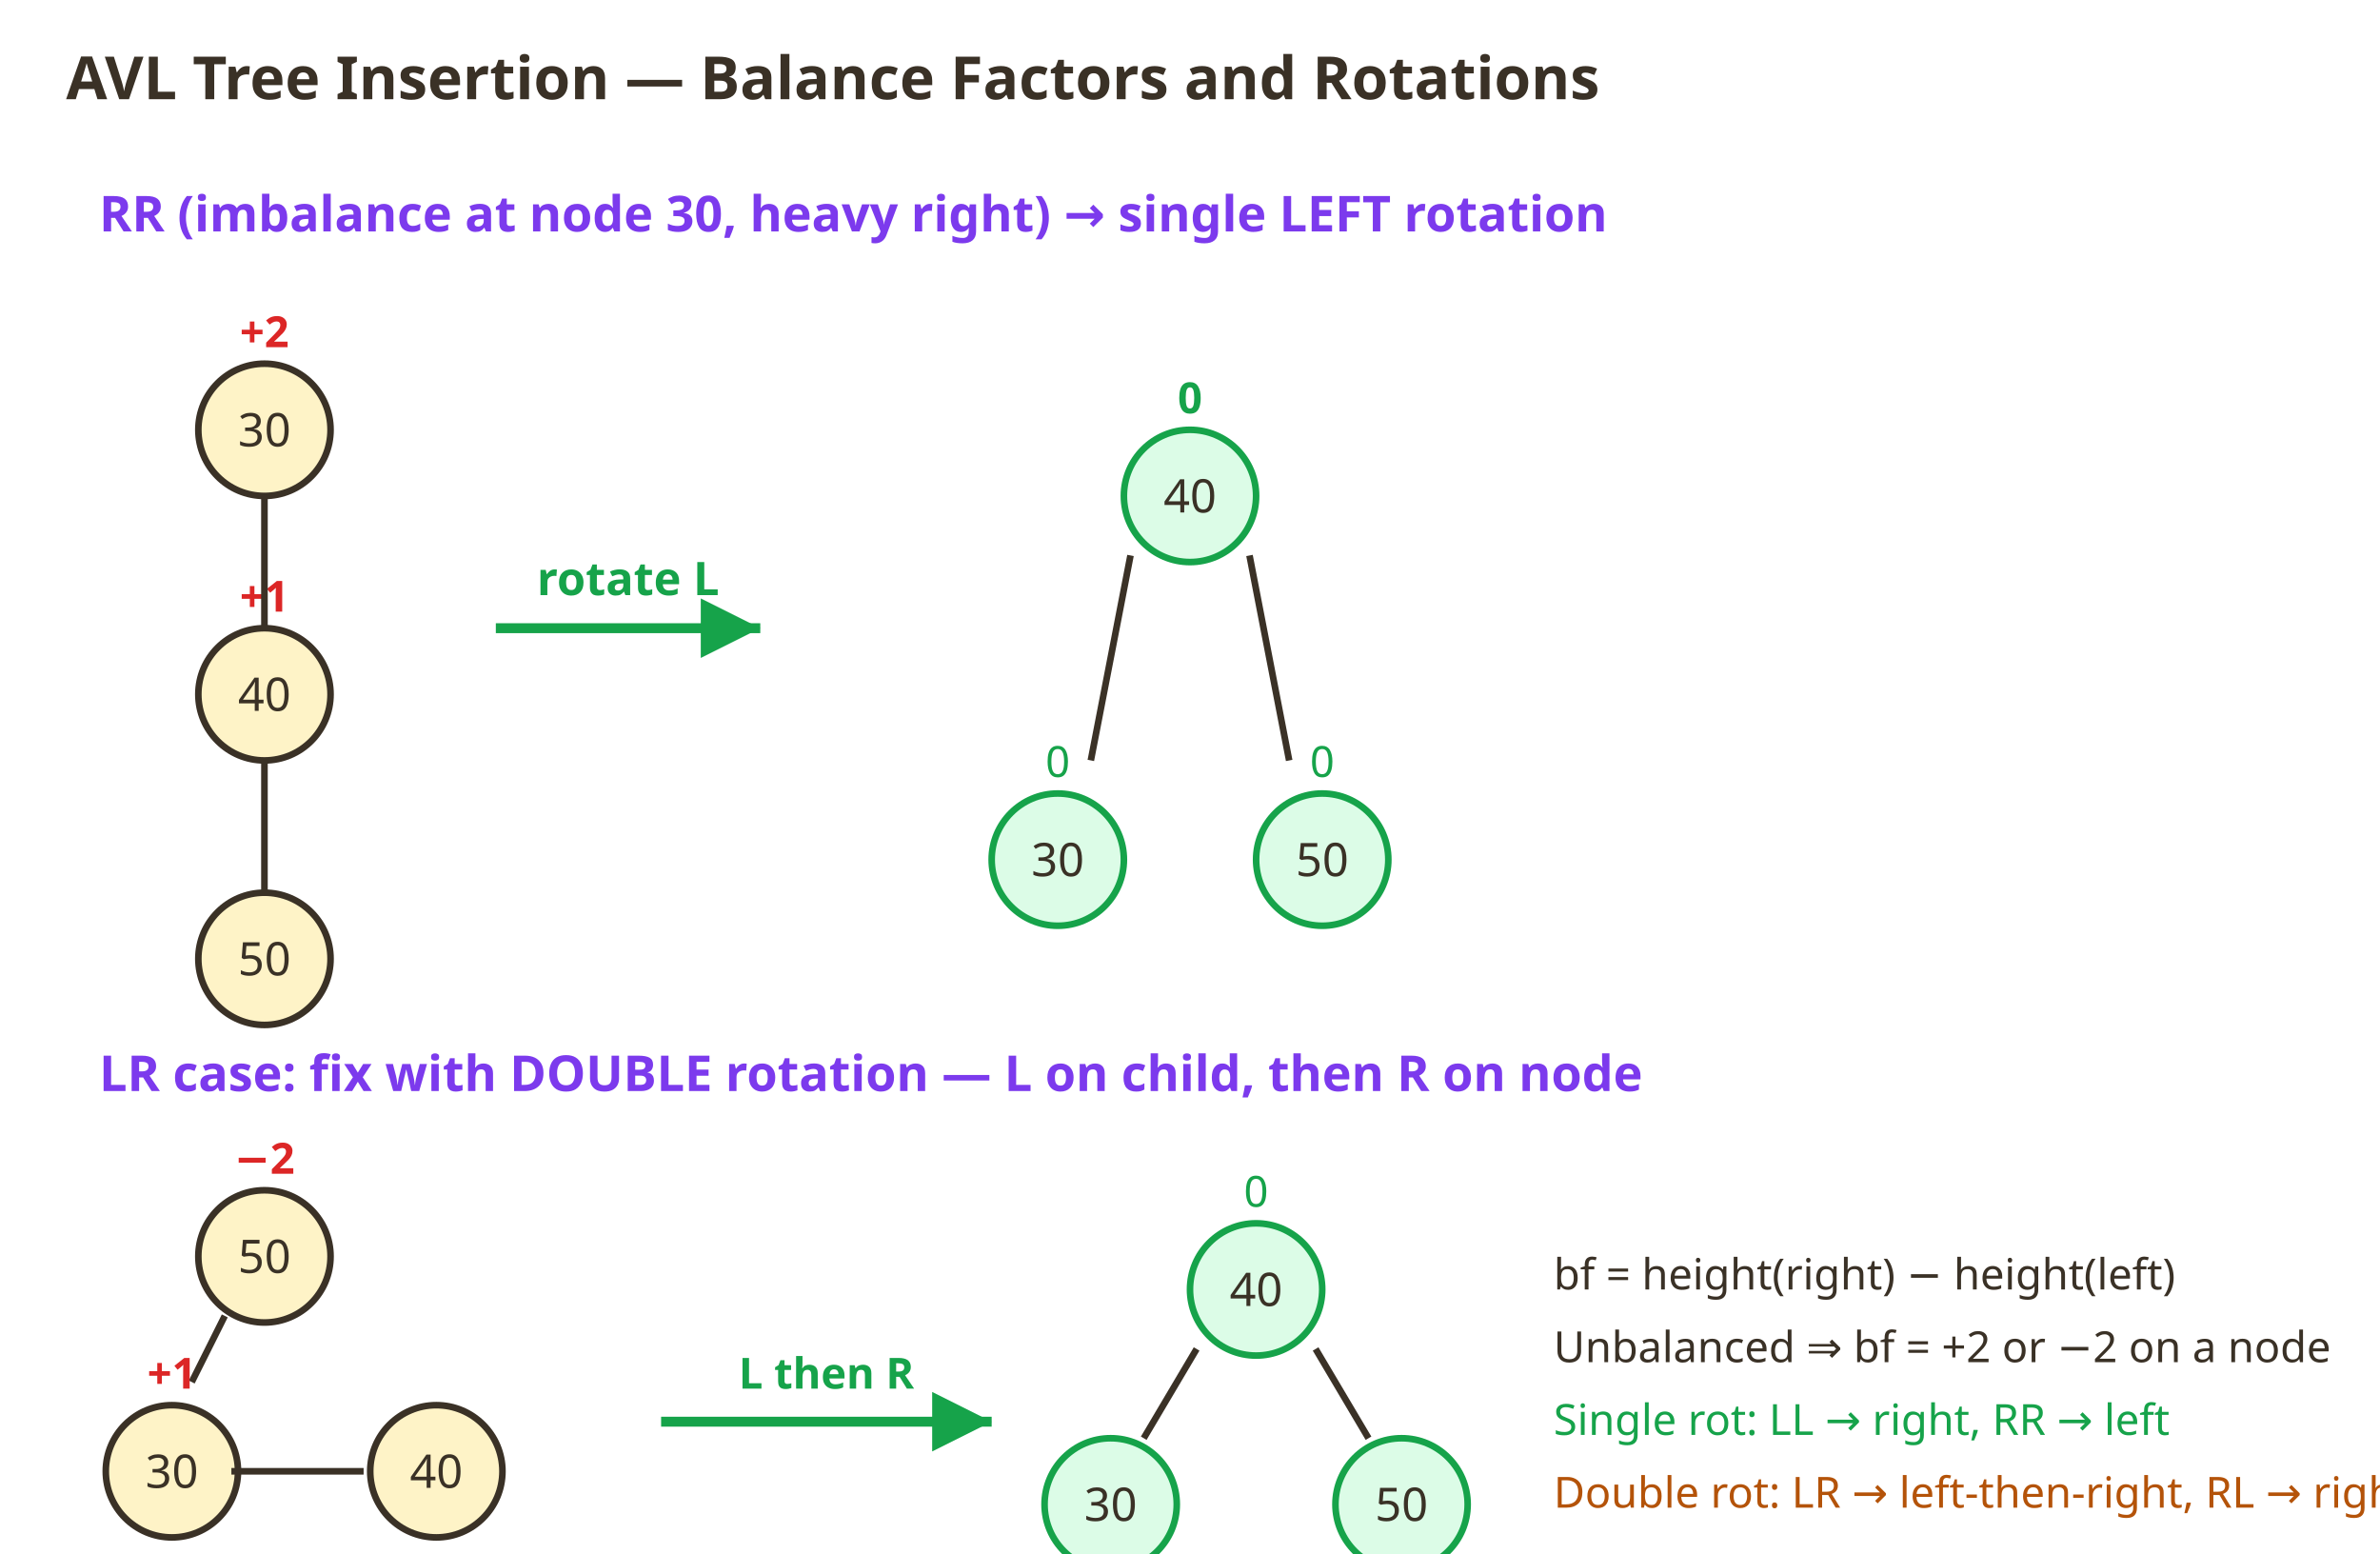
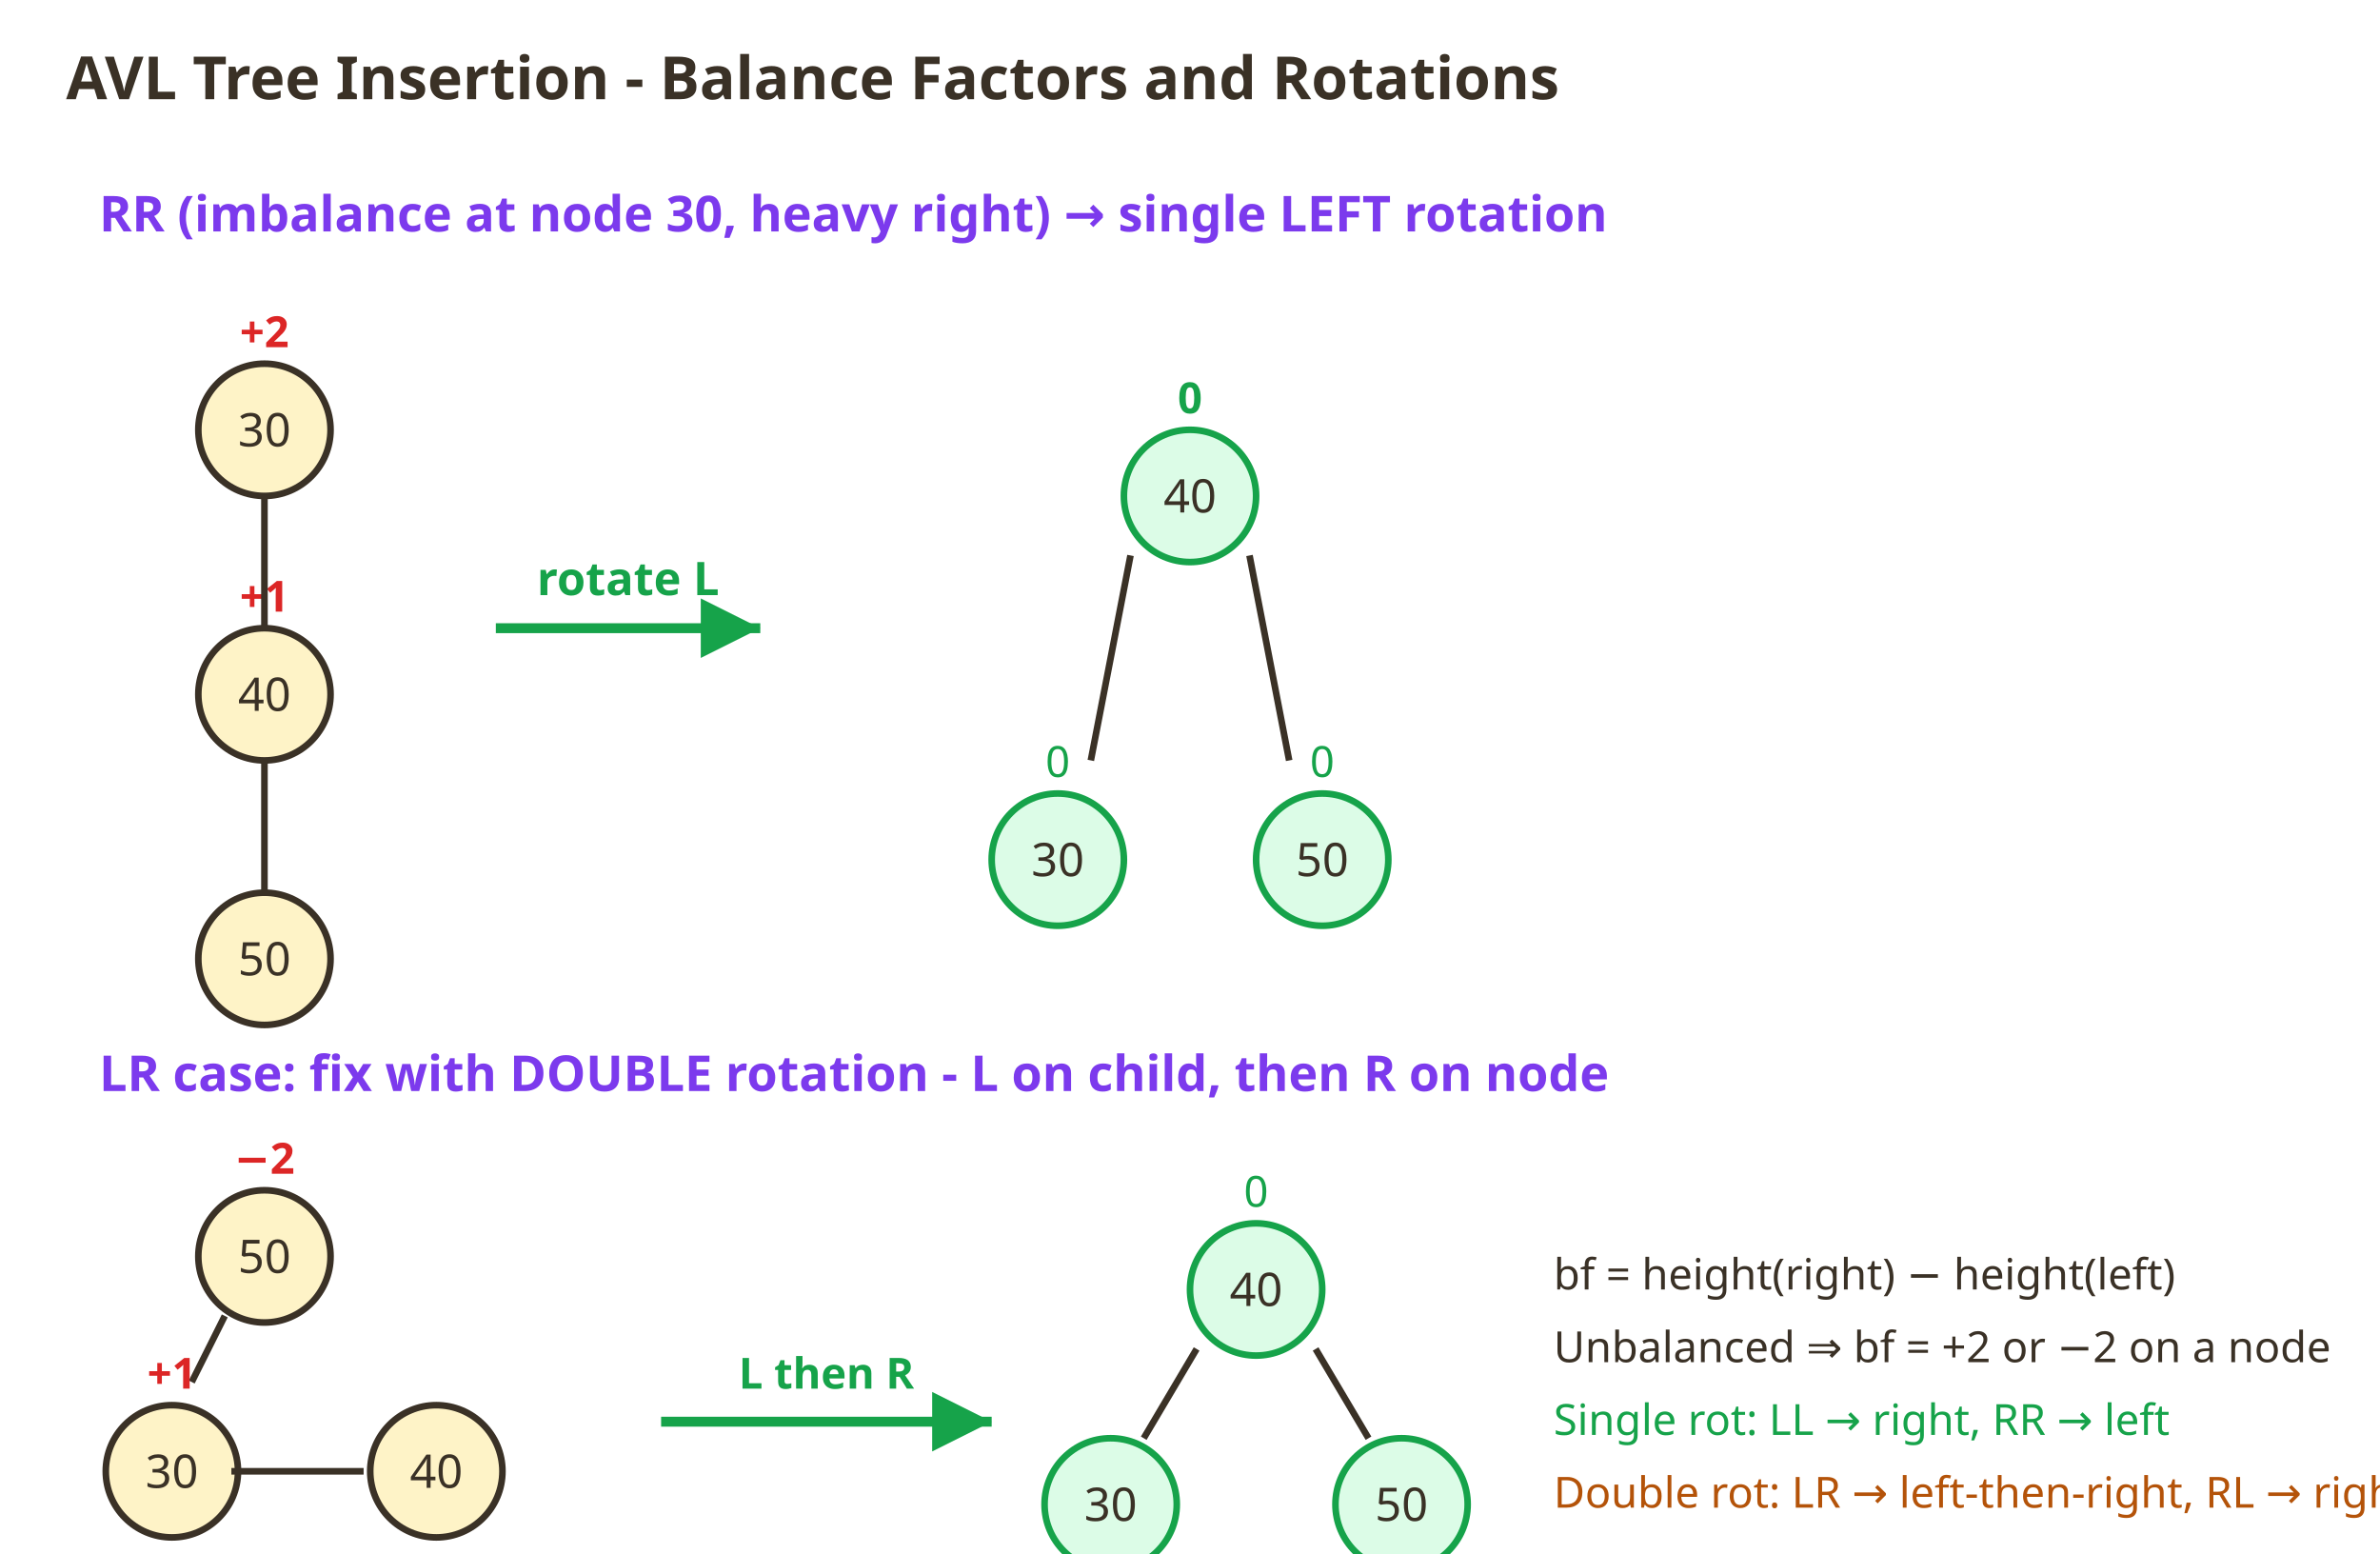
<svg xmlns="http://www.w3.org/2000/svg" viewBox="0 0 720 470" font-family="'Segoe UI', system-ui, sans-serif">
-   <text x="20" y="30" font-size="18" fill="#3a3126" font-weight="700">AVL Tree Insertion — Balance Factors and Rotations</text>
+   <text x="20" y="30" font-size="18" fill="#3a3126" font-weight="700">AVL Tree Insertion - Balance Factors and Rotations</text>
  <text x="30" y="70" font-size="15" fill="#7c3aed" font-weight="700">RR (imbalance at node 30, heavy right) → single LEFT rotation</text>
  <ellipse cx="80" cy="130" rx="20" ry="20" fill="#fef3c7" stroke="#3a3126" stroke-width="2" />
  <text x="80" y="135" font-size="14" text-anchor="middle" fill="#3a3126">30</text>
  <text x="80" y="105" font-size="13" text-anchor="middle" fill="#dc2626" font-weight="700">+2</text>
  <ellipse cx="80" cy="210" rx="20" ry="20" fill="#fef3c7" stroke="#3a3126" stroke-width="2" />
  <text x="80" y="215" font-size="14" text-anchor="middle" fill="#3a3126">40</text>
  <text x="80" y="185" font-size="13" text-anchor="middle" fill="#dc2626" font-weight="700">+1</text>
  <line x1="80" y1="150" x2="80" y2="190" stroke="#3a3126" stroke-width="2" />
  <ellipse cx="80" cy="290" rx="20" ry="20" fill="#fef3c7" stroke="#3a3126" stroke-width="2" />
  <text x="80" y="295" font-size="14" text-anchor="middle" fill="#3a3126">50</text>
  <line x1="80" y1="230" x2="80" y2="270" stroke="#3a3126" stroke-width="2" />
  <path d="M 150 190 L 230 190" stroke="#16a34a" stroke-width="3" marker-end="url(#arrg)" />
  <text x="190" y="180" font-size="14" fill="#16a34a" text-anchor="middle" font-weight="700">rotate L</text>
  <ellipse cx="360" cy="150" rx="20" ry="20" fill="#dcfce7" stroke="#16a34a" stroke-width="2" />
  <text x="360" y="155" font-size="14" text-anchor="middle" fill="#3a3126">40</text>
  <text x="360" y="125" font-size="13" text-anchor="middle" fill="#16a34a" font-weight="700">0</text>
  <line x1="342" y1="168" x2="330" y2="230" stroke="#3a3126" stroke-width="2" />
  <line x1="378" y1="168" x2="390" y2="230" stroke="#3a3126" stroke-width="2" />
  <ellipse cx="320" cy="260" rx="20" ry="20" fill="#dcfce7" stroke="#16a34a" stroke-width="2" />
  <text x="320" y="265" font-size="14" text-anchor="middle" fill="#3a3126">30</text>
  <text x="320" y="235" font-size="13" text-anchor="middle" fill="#16a34a">0</text>
  <ellipse cx="400" cy="260" rx="20" ry="20" fill="#dcfce7" stroke="#16a34a" stroke-width="2" />
  <text x="400" y="265" font-size="14" text-anchor="middle" fill="#3a3126">50</text>
  <text x="400" y="235" font-size="13" text-anchor="middle" fill="#16a34a">0</text>
-   <text x="30" y="330" font-size="15" fill="#7c3aed" font-weight="700">LR case: fix with DOUBLE rotation — L on child, then R on node</text>
+   <text x="30" y="330" font-size="15" fill="#7c3aed" font-weight="700">LR case: fix with DOUBLE rotation - L on child, then R on node</text>
  <ellipse cx="80" cy="380" rx="20" ry="20" fill="#fef3c7" stroke="#3a3126" stroke-width="2" />
  <text x="80" y="385" font-size="14" text-anchor="middle" fill="#3a3126">50</text>
  <text x="80" y="355" font-size="13" text-anchor="middle" fill="#dc2626" font-weight="700">−2</text>
  <line x1="68" y1="398" x2="58" y2="418" stroke="#3a3126" stroke-width="2" />
  <ellipse cx="52" cy="445" rx="20" ry="20" fill="#fef3c7" stroke="#3a3126" stroke-width="2" />
  <text x="52" y="450" font-size="14" text-anchor="middle" fill="#3a3126">30</text>
  <text x="52" y="420" font-size="13" text-anchor="middle" fill="#dc2626" font-weight="700">+1</text>
  <line x1="70" y1="445" x2="110" y2="445" stroke="#3a3126" stroke-width="2" />
  <ellipse cx="132" cy="445" rx="20" ry="20" fill="#fef3c7" stroke="#3a3126" stroke-width="2" />
  <text x="132" y="450" font-size="14" text-anchor="middle" fill="#3a3126">40</text>
  <path d="M 200 430 L 300 430" stroke="#16a34a" stroke-width="3" marker-end="url(#arrg)" />
  <text x="250" y="420" font-size="13" fill="#16a34a" text-anchor="middle" font-weight="700">L then R</text>
  <ellipse cx="380" cy="390" rx="20" ry="20" fill="#dcfce7" stroke="#16a34a" stroke-width="2" />
  <text x="380" y="395" font-size="14" text-anchor="middle" fill="#3a3126">40</text>
  <text x="380" y="365" font-size="13" text-anchor="middle" fill="#16a34a">0</text>
  <line x1="362" y1="408" x2="346" y2="435" stroke="#3a3126" stroke-width="2" />
  <line x1="398" y1="408" x2="414" y2="435" stroke="#3a3126" stroke-width="2" />
  <ellipse cx="336" cy="455" rx="20" ry="20" fill="#dcfce7" stroke="#16a34a" stroke-width="2" />
  <text x="336" y="460" font-size="14" text-anchor="middle" fill="#3a3126">30</text>
  <ellipse cx="424" cy="455" rx="20" ry="20" fill="#dcfce7" stroke="#16a34a" stroke-width="2" />
  <text x="424" y="460" font-size="14" text-anchor="middle" fill="#3a3126">50</text>
  <text x="470" y="390" font-size="13" fill="#3a3126">bf = height(right) − height(left)</text>
  <text x="470" y="412" font-size="13" fill="#3a3126">Unbalanced ⇒ bf = +2 or −2 on a node</text>
  <text x="470" y="434" font-size="13" fill="#16a34a">Single rot: LL → right, RR → left</text>
  <text x="470" y="456" font-size="13" fill="#b45309">Double rot: LR → left-then-right, RL → right-then-left</text>
  <defs>
    <marker id="arrg" markerWidth="8" markerHeight="8" refX="6" refY="3" orient="auto">
      <path d="M0,0 L6,3 L0,6 Z" fill="#16a34a" />
    </marker>
  </defs>
</svg>
